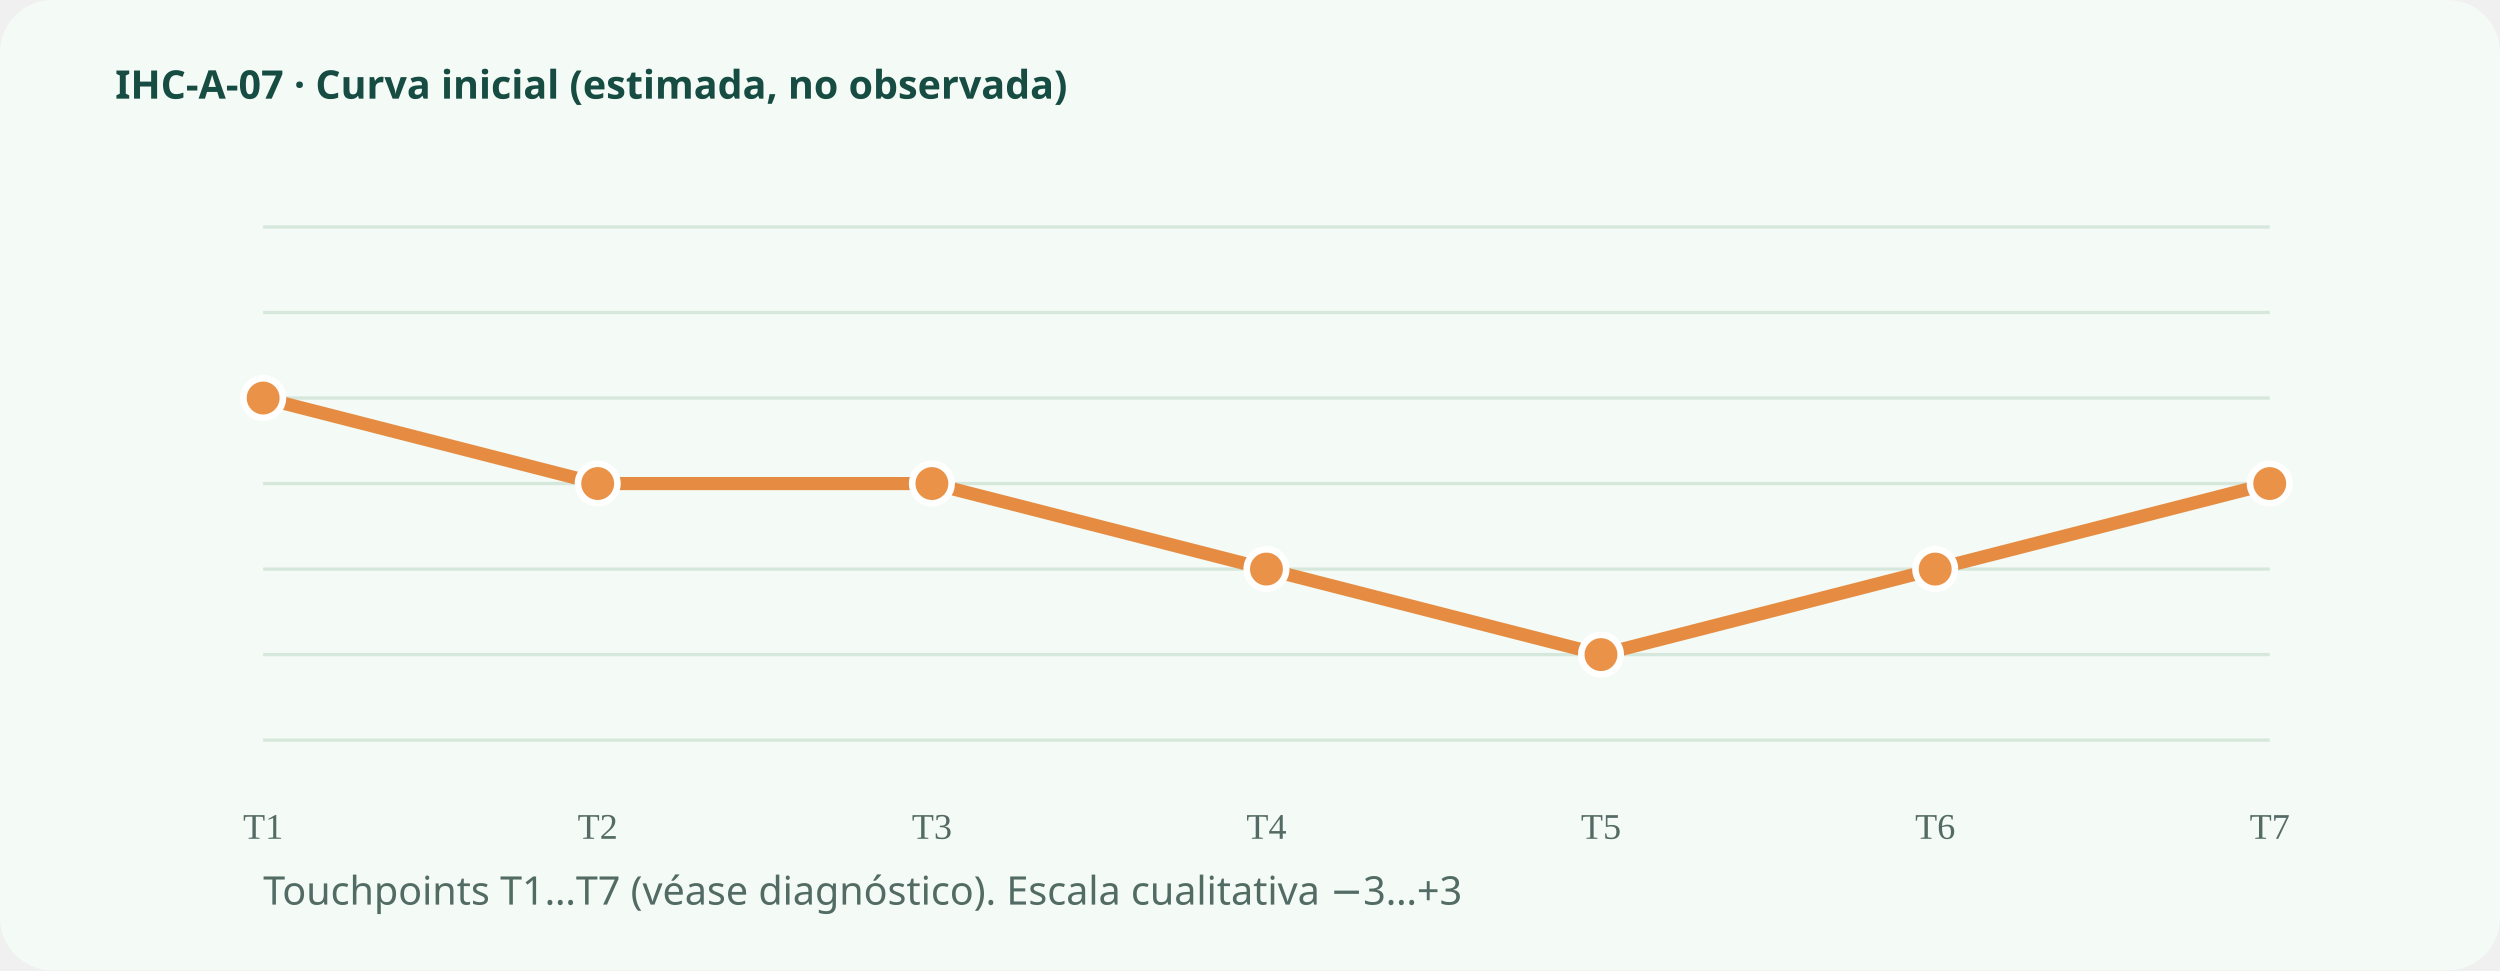
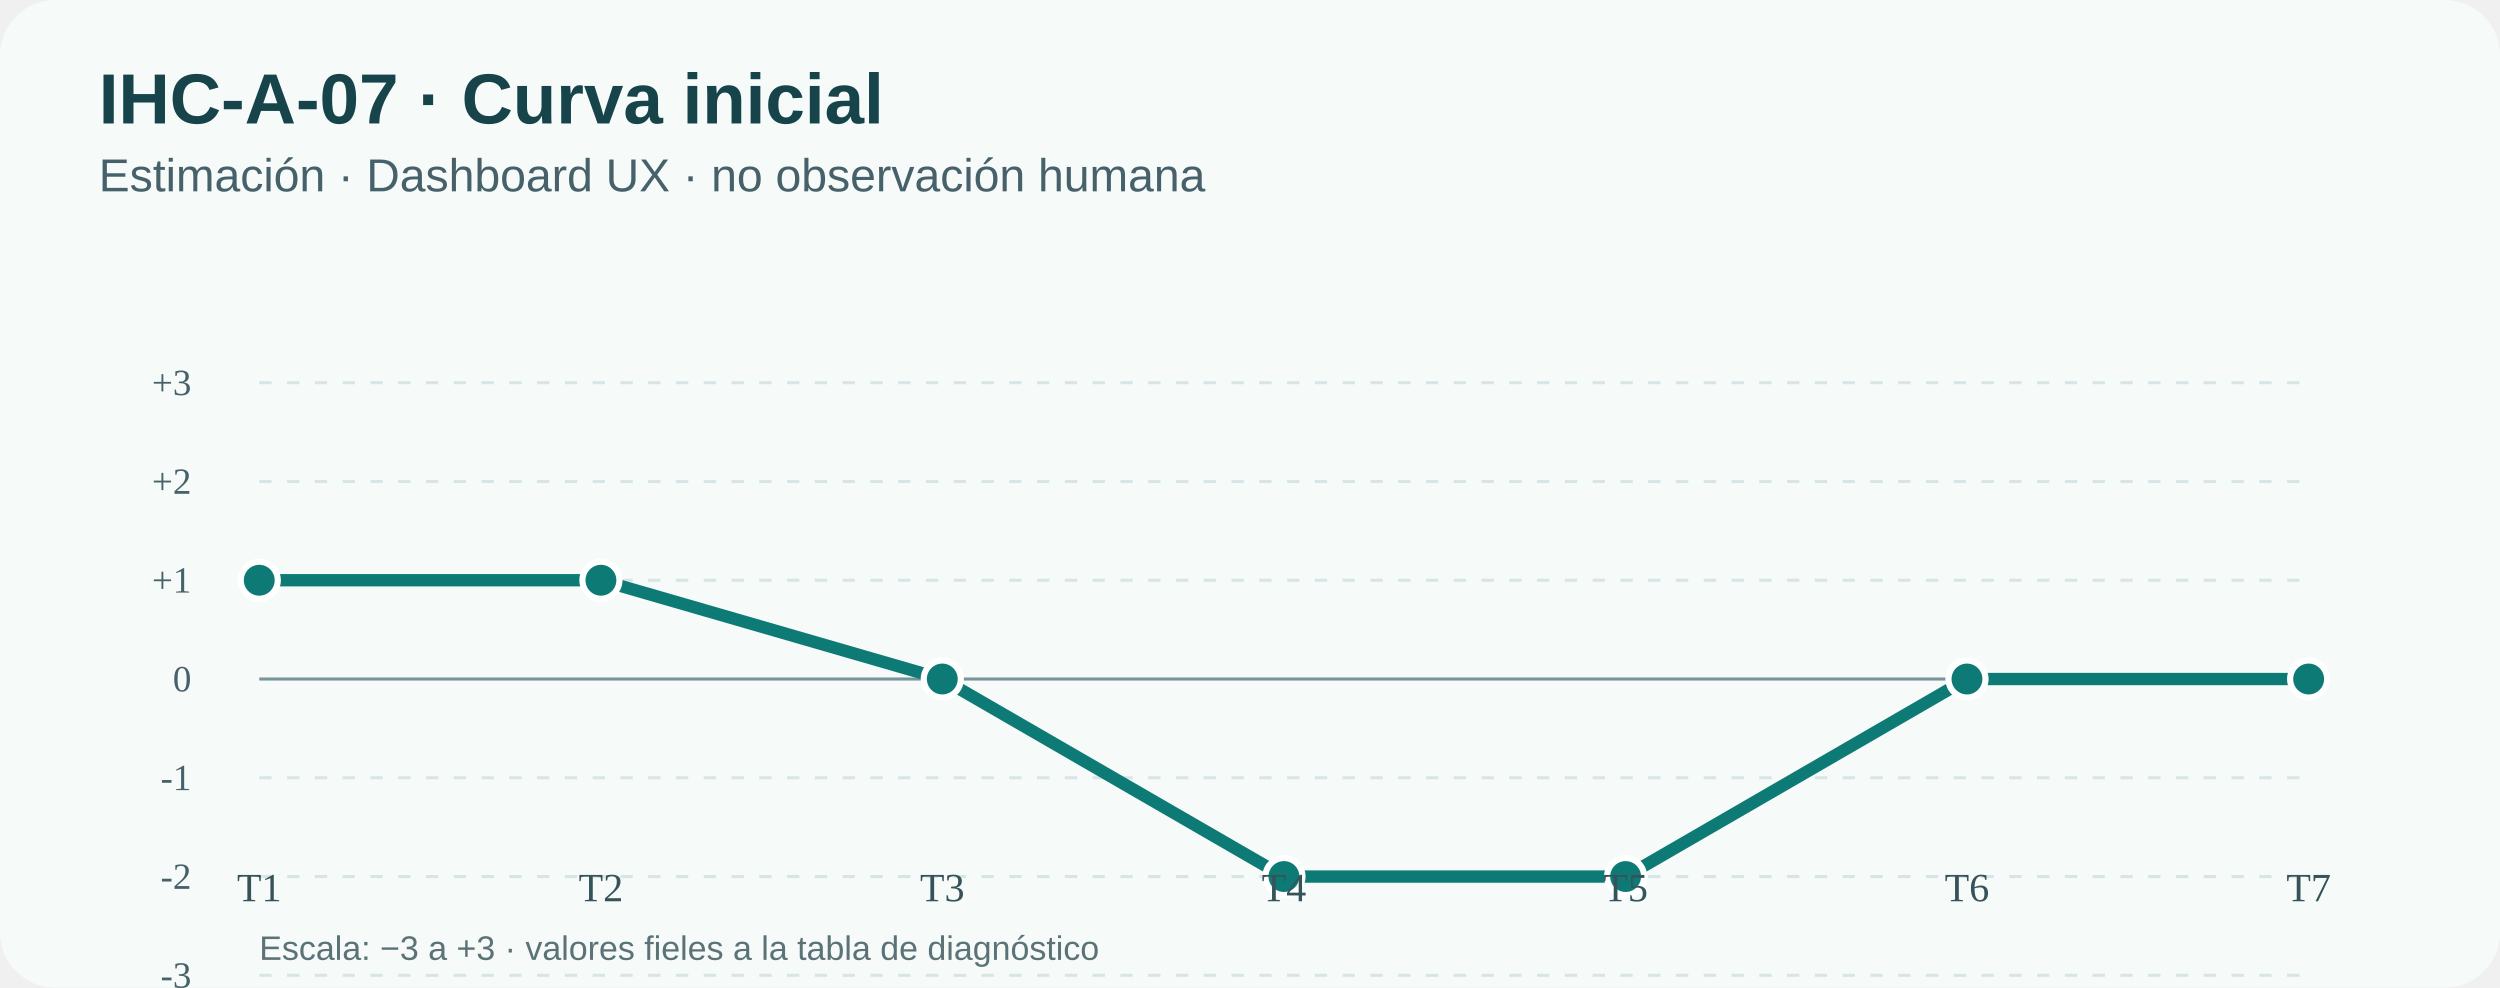
- <svg xmlns="http://www.w3.org/2000/svg" width="760" height="295" viewBox="0 0 760 295">
-   <rect width="100%" height="100%" rx="16" fill="#f4faf5" />
-   <text x="35" y="30" font-family="sans-serif" font-weight="bold" fill="#164c42">IHC-A-07 · Curva inicial (estimada, no observada)</text>
-   <g stroke="#d6e7db">
-     <line x1="80" x2="690" y1="225" y2="225" />
-     <line x1="80" x2="690" y1="199" y2="199" />
-     <line x1="80" x2="690" y1="173" y2="173" />
-     <line x1="80" x2="690" y1="147" y2="147" />
-     <line x1="80" x2="690" y1="121" y2="121" />
-     <line x1="80" x2="690" y1="95" y2="95" />
-     <line x1="80" x2="690" y1="69" y2="69" />
-   </g>
-   <polyline fill="none" stroke="#e58c42" stroke-width="4" stroke-linecap="round" stroke-linejoin="round" points="80.0,121.0 181.7,147.0 283.3,147.0 385.0,173.0 486.7,199.0 588.3,173.0 690.0,147.0" />
-   <circle cx="80.0" cy="121.0" r="6" fill="#ea9348" stroke="#fff" stroke-width="2" />
-   <circle cx="181.7" cy="147.0" r="6" fill="#ea9348" stroke="#fff" stroke-width="2" />
-   <circle cx="283.3" cy="147.0" r="6" fill="#ea9348" stroke="#fff" stroke-width="2" />
-   <circle cx="385.0" cy="173.0" r="6" fill="#ea9348" stroke="#fff" stroke-width="2" />
-   <circle cx="486.7" cy="199.0" r="6" fill="#ea9348" stroke="#fff" stroke-width="2" />
-   <circle cx="588.3" cy="173.0" r="6" fill="#ea9348" stroke="#fff" stroke-width="2" />
-   <circle cx="690.0" cy="147.0" r="6" fill="#ea9348" stroke="#fff" stroke-width="2" />
-   <text x="80.0" y="255" text-anchor="middle" font-size="11" fill="#546b65">T1</text>
-   <text x="181.7" y="255" text-anchor="middle" font-size="11" fill="#546b65">T2</text>
-   <text x="283.3" y="255" text-anchor="middle" font-size="11" fill="#546b65">T3</text>
-   <text x="385.0" y="255" text-anchor="middle" font-size="11" fill="#546b65">T4</text>
-   <text x="486.7" y="255" text-anchor="middle" font-size="11" fill="#546b65">T5</text>
-   <text x="588.3" y="255" text-anchor="middle" font-size="11" fill="#546b65">T6</text>
-   <text x="690.0" y="255" text-anchor="middle" font-size="11" fill="#546b65">T7</text>
-   <text x="80" y="275" font-family="sans-serif" font-size="12" fill="#526b64">Touchpoints T1…T7 (véase diagnóstico). Escala cualitativa −3…+3</text>
+ <svg xmlns="http://www.w3.org/2000/svg" width="810" height="320" viewBox="0 0 810 320" role="img" aria-labelledby="title description" data-emotions="+1,+1,0,-2,-2,0,0">
+   <rect width="810" height="320" rx="18" fill="#f6fbfa" />
+   <text x="32" y="40" font-family="Arial,sans-serif" font-size="23" font-weight="bold" fill="#17434a">IHC-A-07 · Curva inicial</text>
+   <text x="32" y="62" font-family="Arial,sans-serif" font-size="15" fill="#47616a">Estimación · Dashboard UX · no observación humana</text>
+   <line x1="84" y1="316" x2="748" y2="316" stroke="#d7e5e6" stroke-dasharray="4 5" />
+   <text x="62" y="320" text-anchor="end" font-size="12" fill="#47616a">-3</text>
+   <line x1="84" y1="284" x2="748" y2="284" stroke="#d7e5e6" stroke-dasharray="4 5" />
+   <text x="62" y="288" text-anchor="end" font-size="12" fill="#47616a">-2</text>
+   <line x1="84" y1="252" x2="748" y2="252" stroke="#d7e5e6" stroke-dasharray="4 5" />
+   <text x="62" y="256" text-anchor="end" font-size="12" fill="#47616a">-1</text>
+   <line x1="84" y1="220" x2="748" y2="220" stroke="#79959c" stroke-dasharray="0" />
+   <text x="62" y="224" text-anchor="end" font-size="12" fill="#47616a">0</text>
+   <line x1="84" y1="188" x2="748" y2="188" stroke="#d7e5e6" stroke-dasharray="4 5" />
+   <text x="62" y="192" text-anchor="end" font-size="12" fill="#47616a">+1</text>
+   <line x1="84" y1="156" x2="748" y2="156" stroke="#d7e5e6" stroke-dasharray="4 5" />
+   <text x="62" y="160" text-anchor="end" font-size="12" fill="#47616a">+2</text>
+   <line x1="84" y1="124" x2="748" y2="124" stroke="#d7e5e6" stroke-dasharray="4 5" />
+   <text x="62" y="128" text-anchor="end" font-size="12" fill="#47616a">+3</text>
+   <polyline fill="none" stroke="#0e7a76" stroke-width="4" stroke-linejoin="round" stroke-linecap="round" points="84.0,188.0 194.7,188.0 305.3,220.0 416.0,284.0 526.7,284.0 637.3,220.0 748.0,220.0" />
+   <circle cx="84.0" cy="188.0" r="6" fill="#0e7a76" stroke="#fff" stroke-width="2" />
+   <text x="84.0" y="292" text-anchor="middle" font-size="13" fill="#36535a">T1</text>
+   <circle cx="194.7" cy="188.0" r="6" fill="#0e7a76" stroke="#fff" stroke-width="2" />
+   <text x="194.7" y="292" text-anchor="middle" font-size="13" fill="#36535a">T2</text>
+   <circle cx="305.3" cy="220.0" r="6" fill="#0e7a76" stroke="#fff" stroke-width="2" />
+   <text x="305.3" y="292" text-anchor="middle" font-size="13" fill="#36535a">T3</text>
+   <circle cx="416.0" cy="284.0" r="6" fill="#0e7a76" stroke="#fff" stroke-width="2" />
+   <text x="416.0" y="292" text-anchor="middle" font-size="13" fill="#36535a">T4</text>
+   <circle cx="526.7" cy="284.0" r="6" fill="#0e7a76" stroke="#fff" stroke-width="2" />
+   <text x="526.7" y="292" text-anchor="middle" font-size="13" fill="#36535a">T5</text>
+   <circle cx="637.3" cy="220.0" r="6" fill="#0e7a76" stroke="#fff" stroke-width="2" />
+   <text x="637.3" y="292" text-anchor="middle" font-size="13" fill="#36535a">T6</text>
+   <circle cx="748.0" cy="220.0" r="6" fill="#0e7a76" stroke="#fff" stroke-width="2" />
+   <text x="748.0" y="292" text-anchor="middle" font-size="13" fill="#36535a">T7</text>
+   <text x="84" y="311" font-family="Arial,sans-serif" font-size="11" fill="#5b7277">Escala: −3 a +3 · valores fieles a la tabla de diagnóstico</text>
</svg>
